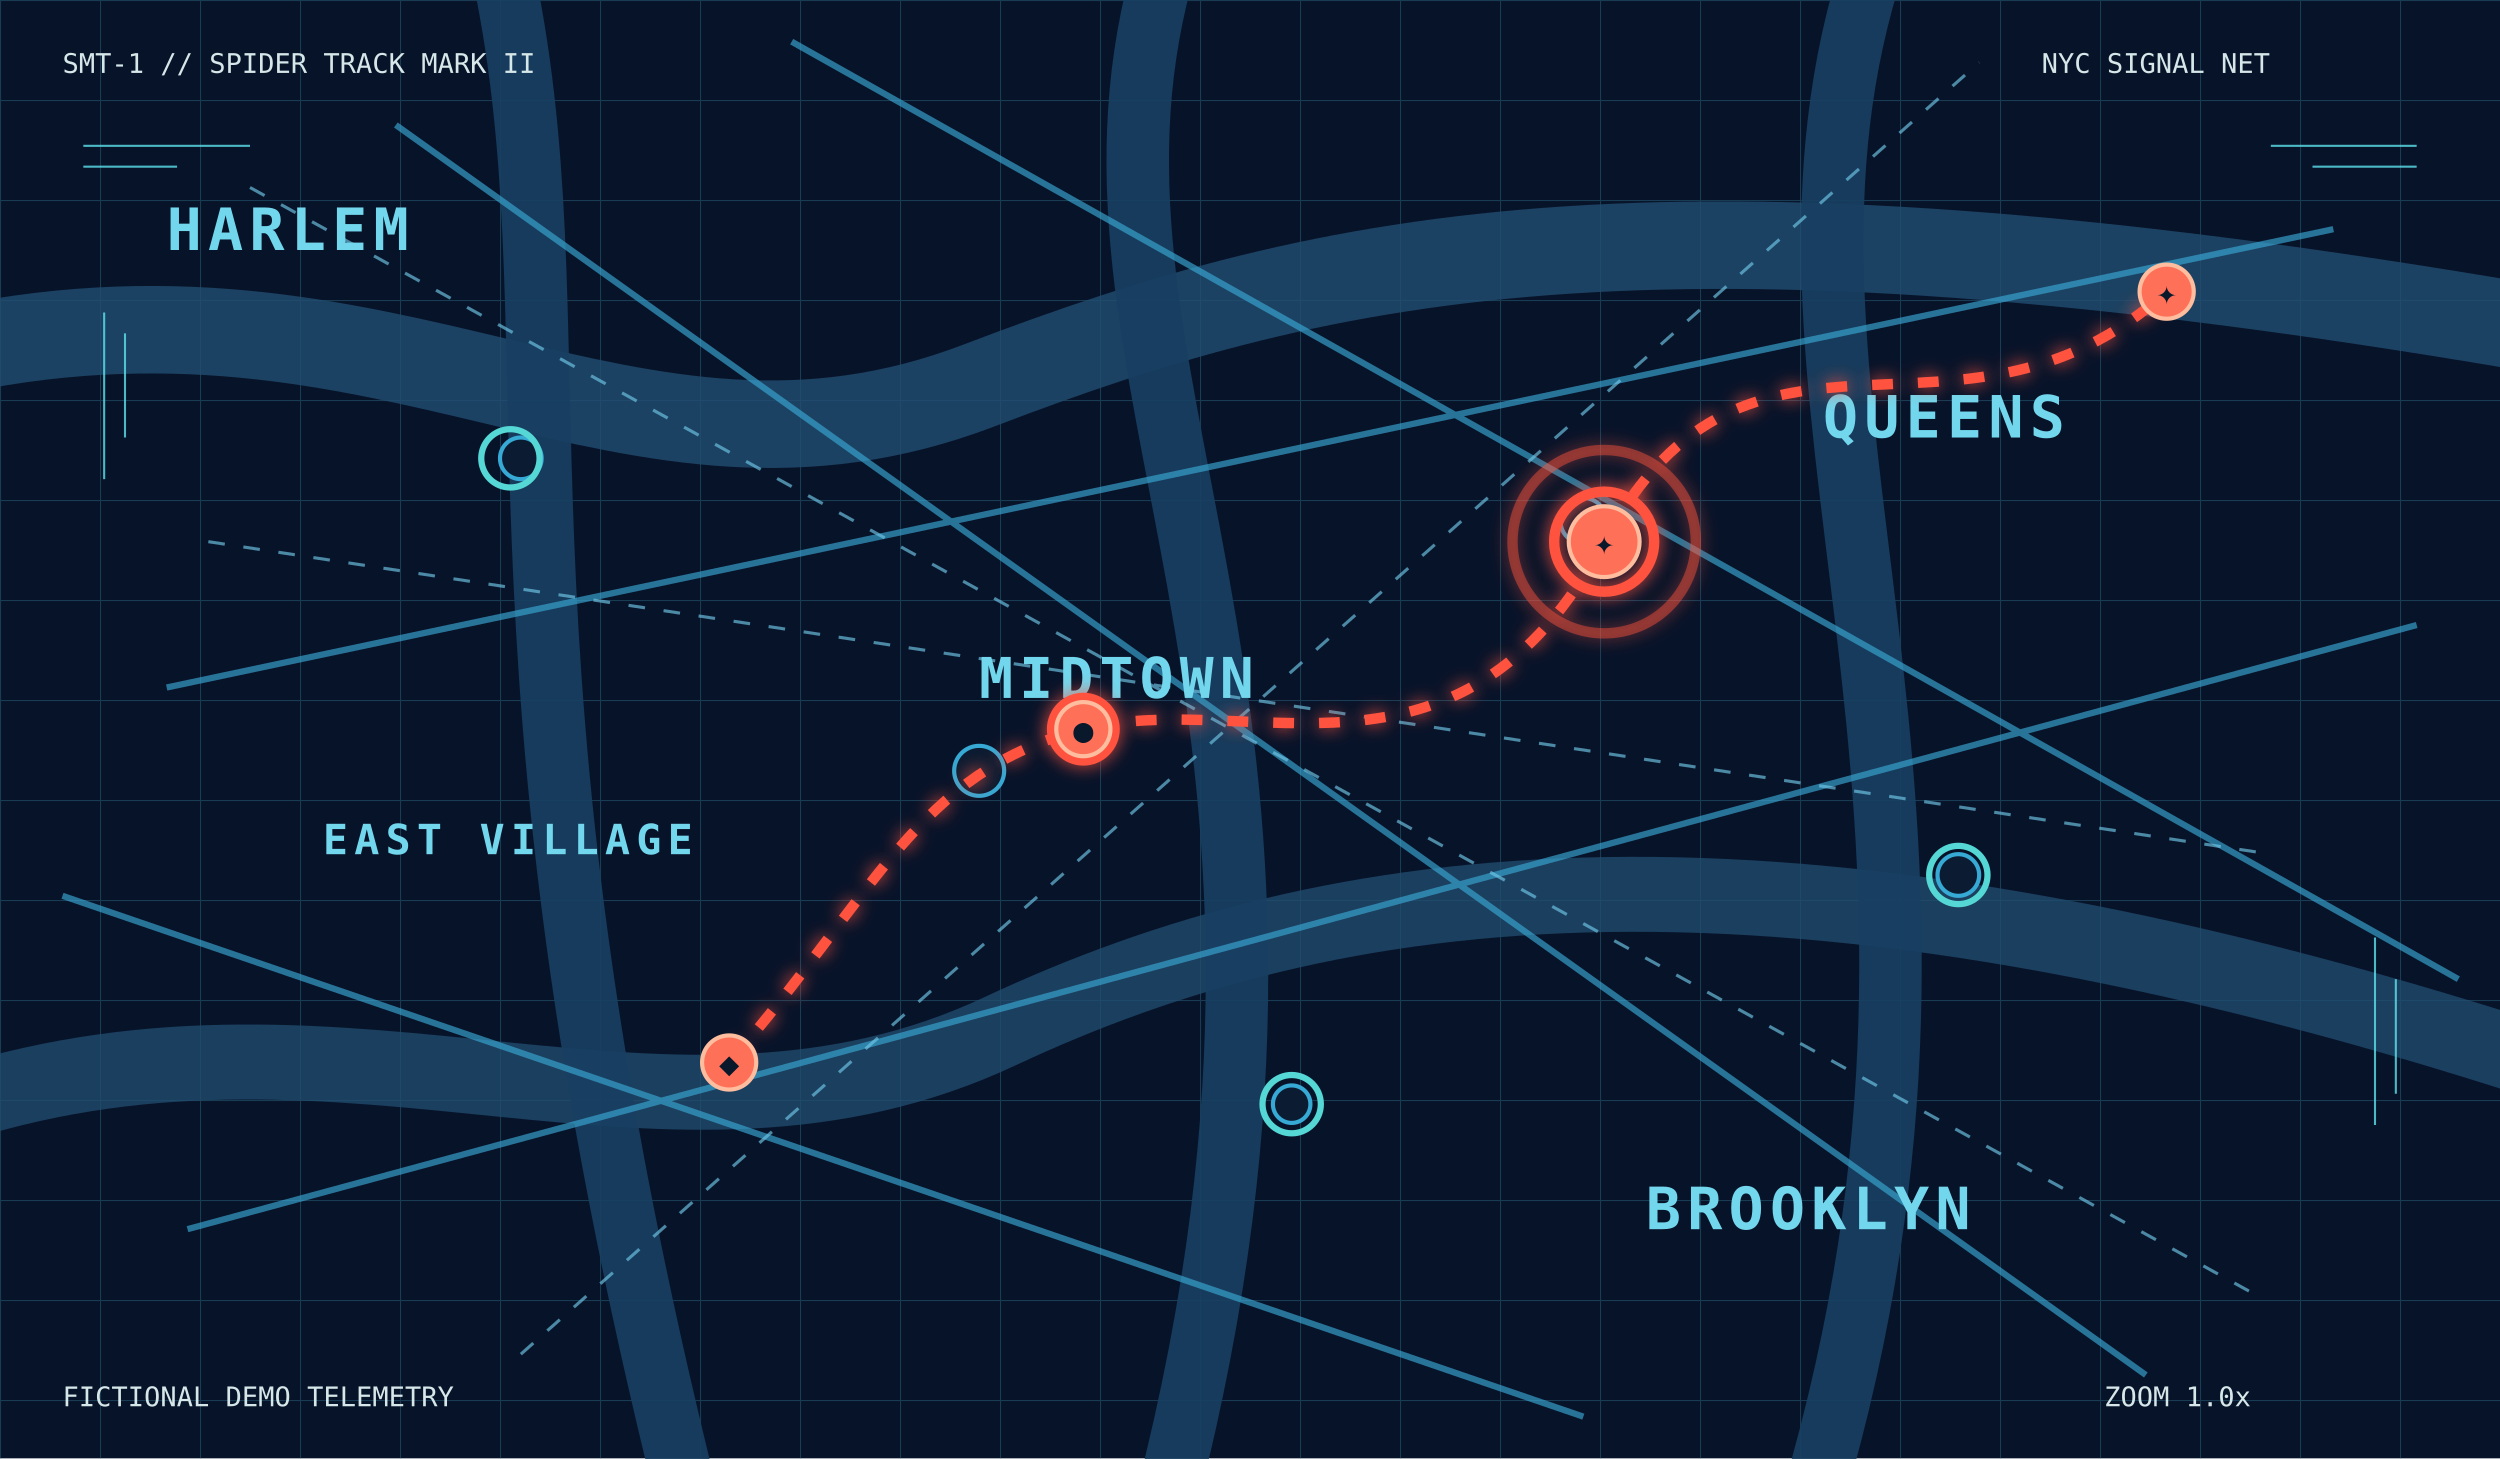
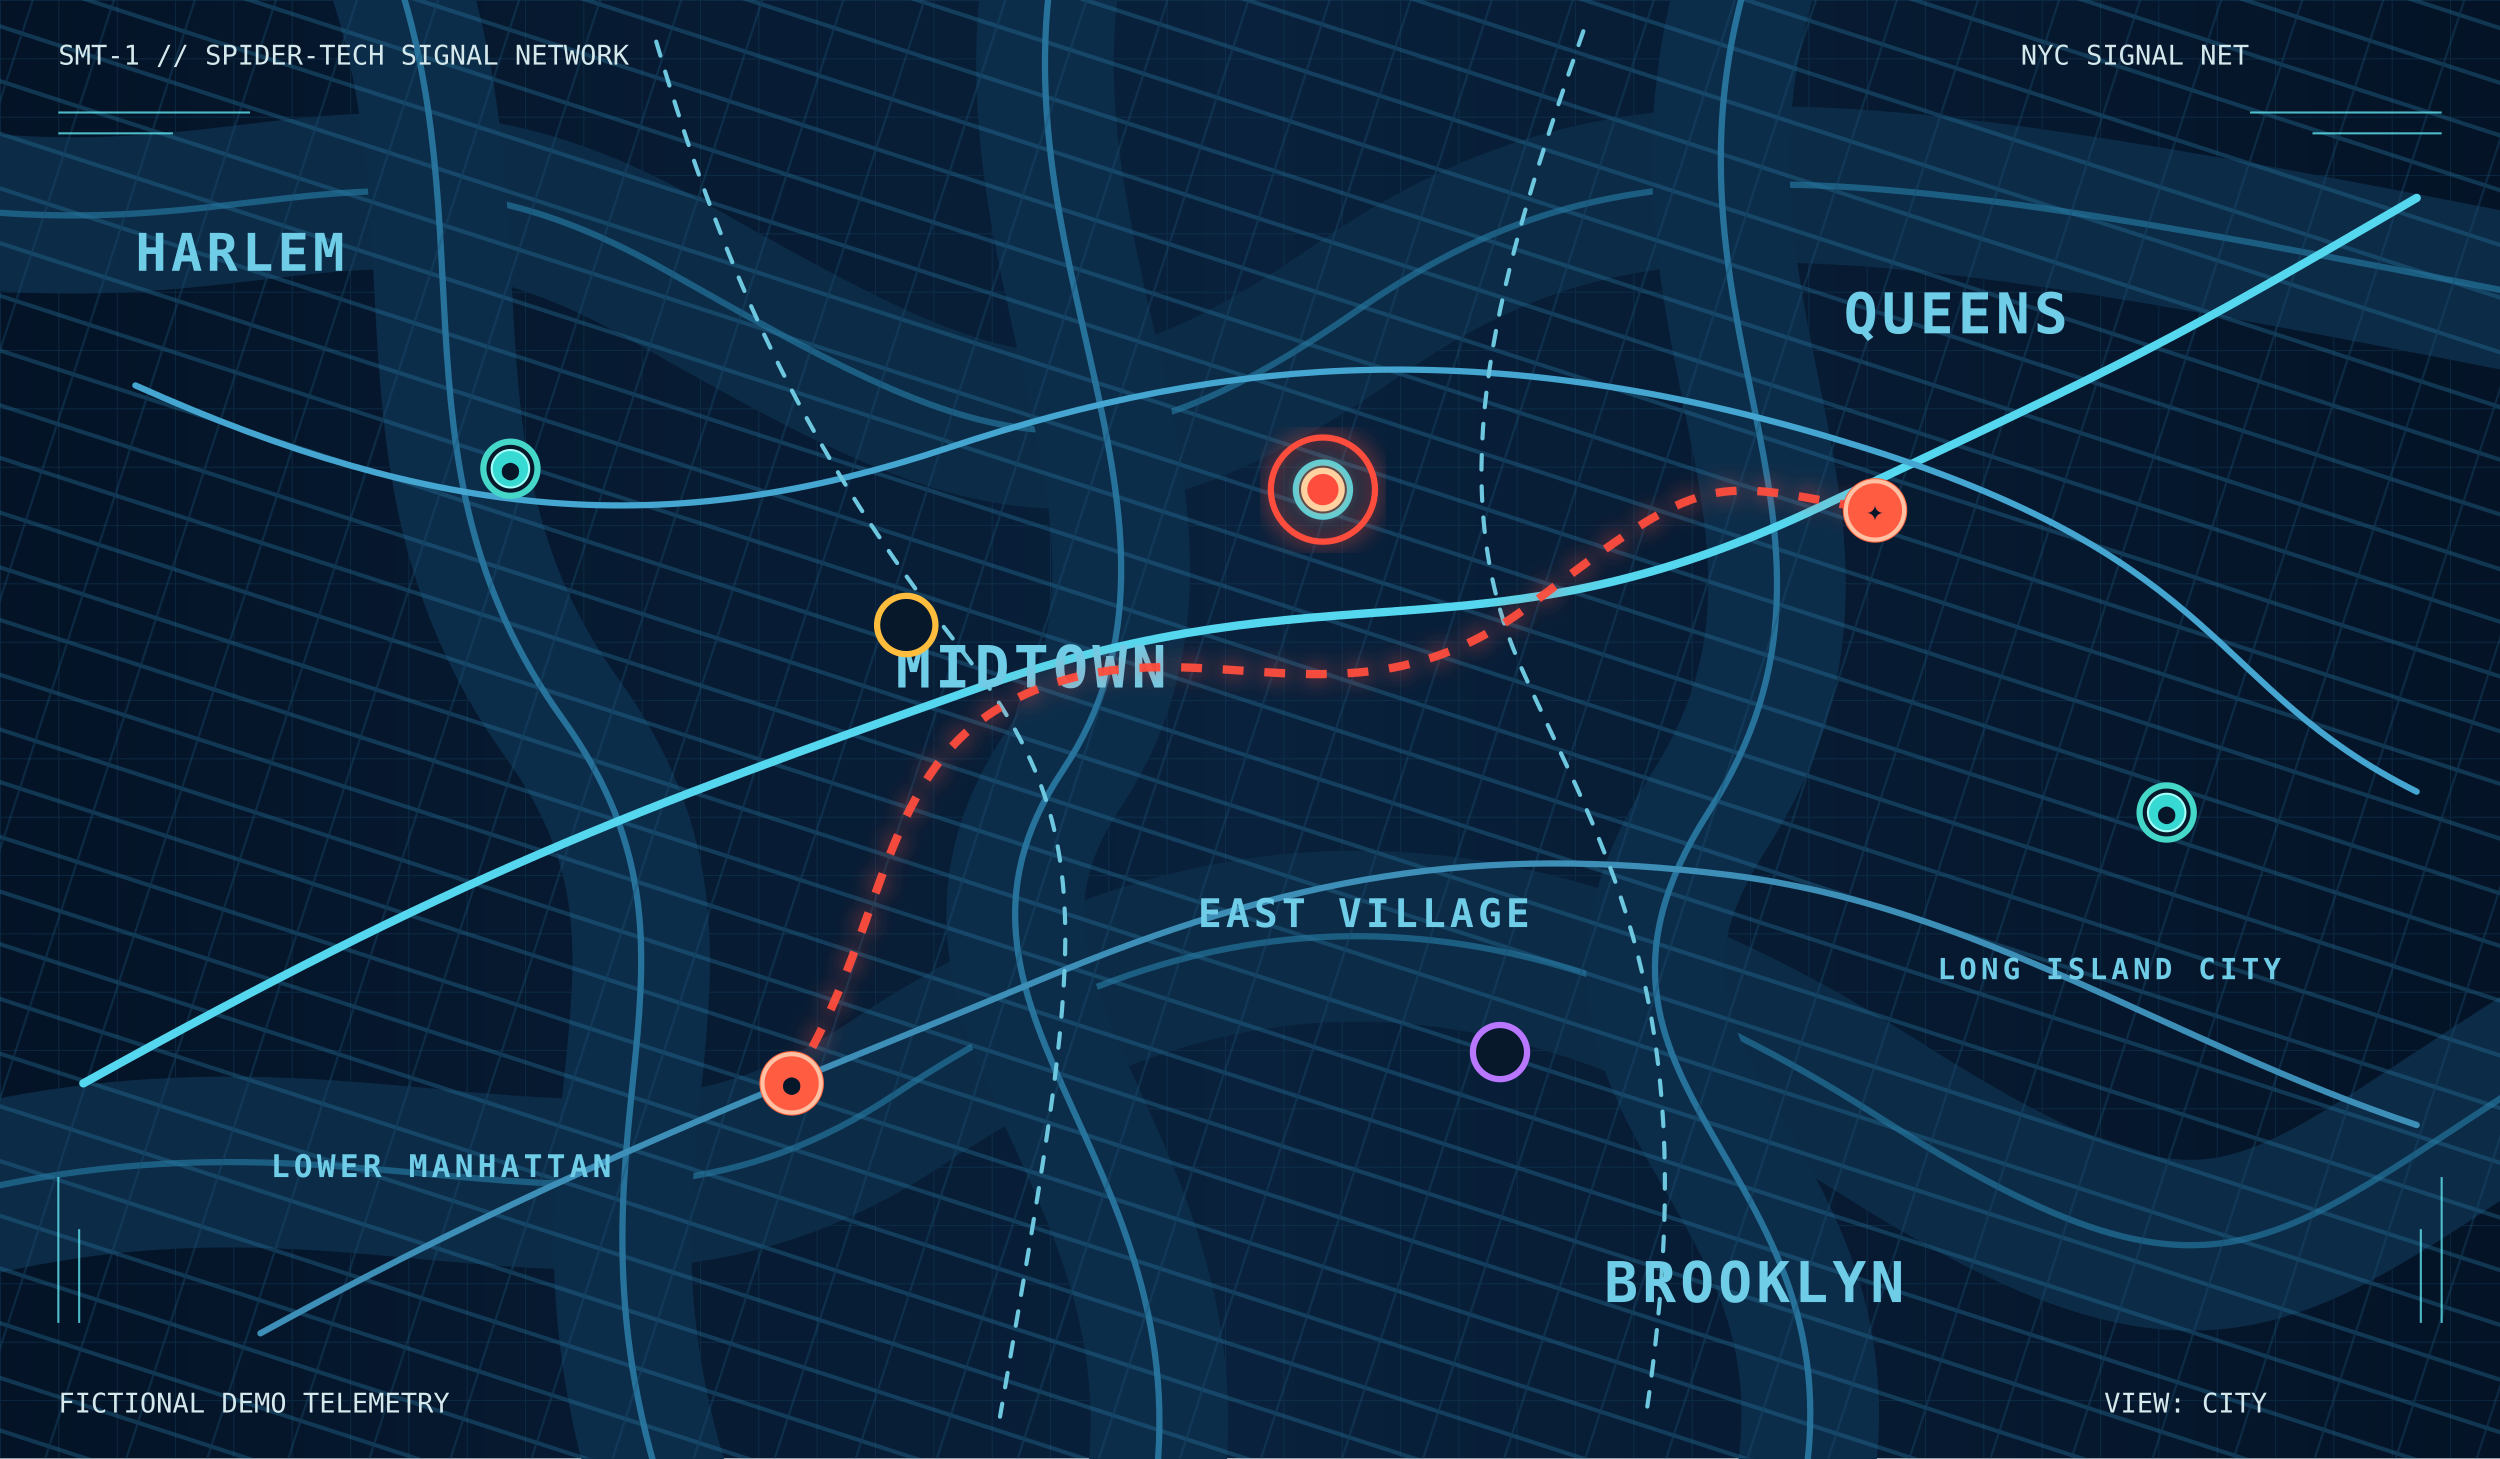
<svg xmlns="http://www.w3.org/2000/svg" viewBox="0 0 1200 700">
  <defs>
-     <pattern id="grid" width="48" height="48" patternUnits="userSpaceOnUse">
-       <path d="M48 0H0V48" fill="none" stroke="#2b6681" stroke-width="1" opacity=".5" />
+     <pattern id="minor" width="28" height="28" patternUnits="userSpaceOnUse">
+       <path d="M28 0H0V28" fill="none" stroke="#123d5d" stroke-width="1" opacity=".42" />
+     </pattern>
+     <pattern id="roads" width="74" height="74" patternUnits="userSpaceOnUse" patternTransform="rotate(18)">
+       <path d="M0 12H74M0 37H74M0 61H74" stroke="#27749c" stroke-width="2" opacity=".65" />
+       <path d="M15 0V74M52 0V74" stroke="#194e72" stroke-width="1" opacity=".7" />
    </pattern>
    <filter id="glow">
-       <feGaussianBlur stdDeviation="4" result="b" />
+       <feGaussianBlur stdDeviation="5" result="b" />
      <feMerge>
        <feMergeNode in="b" />
        <feMergeNode in="SourceGraphic" />
      </feMerge>
    </filter>
+     <linearGradient id="water" x1="0" x2="1">
+       <stop stop-color="#041326" />
+       <stop offset=".5" stop-color="#09213c" />
+       <stop offset="1" stop-color="#041326" />
+     </linearGradient>
  </defs>
-   <rect width="1200" height="700" fill="#071329" />
-   <rect width="1200" height="700" fill="url(#grid)" />
-   <path d="M-30 170 C190 120 300 250 470 185 S800 85 1230 160" fill="none" stroke="#214d70" stroke-width="42" opacity=".8" />
-   <path d="M-20 530 C170 470 320 570 480 495 S850 390 1220 510" fill="none" stroke="#214d70" stroke-width="36" opacity=".75" />
-   <path d="M240 -20 C280 160 225 300 330 720 M560 -20 C500 180 660 330 560 720 M900 -20 C830 190 970 380 870 720" fill="none" stroke="#173f62" stroke-width="30" opacity=".9" />
-   <path d="M80 330 L1120 110 M90 590 L1160 300 M190 60 L1030 660 M380 20 L1180 470 M30 430 L760 680" fill="none" stroke="#39a8d4" stroke-width="3" opacity=".65" />
-   <path d="M120 90 L1080 620 M100 260 L1090 410 M250 650 L950 30" fill="none" stroke="#70c7e8" stroke-width="1.5" opacity=".65" stroke-dasharray="8 9" />
-   <g fill="#0b1b31" stroke="#36a9d5" stroke-width="2">
-     <circle cx="250" cy="220" r="10" />
-     <circle cx="470" cy="370" r="12" />
-     <circle cx="760" cy="250" r="11" />
-     <circle cx="940" cy="420" r="10" />
-     <circle cx="620" cy="530" r="9" />
+   <rect width="1200" height="700" fill="url(#water)" />
+   <rect width="1200" height="700" fill="url(#minor)" />
+   <path d="M-80 90 C120 135 170 45 320 130 S520 240 650 150 S880 75 1280 155" fill="none" stroke="#0c2b47" stroke-width="75" />
+   <path d="M-80 90 C120 135 170 45 320 130 S520 240 650 150 S880 75 1280 155" fill="none" stroke="#1c5e82" stroke-width="3" />
+   <path d="M-60 585 C170 510 280 625 430 525 S720 420 900 535 S1090 590 1260 490" fill="none" stroke="#0c2b47" stroke-width="82" />
+   <path d="M-60 585 C170 510 280 625 430 525 S720 420 900 535 S1090 590 1260 490" fill="none" stroke="#1c5e82" stroke-width="3" />
+   <path d="M180 -40 C240 100 180 220 270 345 S250 550 330 750 M510 -40 C470 120 590 250 510 370 S590 560 550 740 M845 -30 C780 150 910 250 820 390 S910 560 860 740" fill="none" stroke="#0c2d4a" stroke-width="66" />
+   <path d="M180 -40 C240 100 180 220 270 345 S250 550 330 750 M510 -40 C470 120 590 250 510 370 S590 560 550 740 M845 -30 C780 150 910 250 820 390 S910 560 860 740" fill="none" stroke="#27729b" stroke-width="3" />
+   <rect width="1200" height="700" fill="url(#roads)" opacity=".55" />
+   <g fill="none" stroke-linecap="round">
+     <path d="M40 520 C220 420 300 390 470 330 S710 320 870 245 S1040 165 1160 95" stroke="#55d8ef" stroke-width="4" />
+     <path d="M65 185 C210 250 320 260 455 215 S720 160 895 215 S1060 330 1160 380" stroke="#44a6d1" stroke-width="3" />
+     <path d="M125 640 C270 560 380 520 500 470 S710 405 830 420 S1040 500 1160 540" stroke="#3d8fb8" stroke-width="3" />
+     <path d="M315 20 C350 140 390 220 460 310 S520 450 480 680" stroke="#6cc7df" stroke-width="2" stroke-dasharray="7 8" />
+     <path d="M760 15 C720 130 690 230 730 320 S820 480 790 680" stroke="#6cc7df" stroke-width="2" stroke-dasharray="7 8" />
  </g>
-   <g font-family="monospace" font-weight="700" fill="#72d7ed" letter-spacing="3">
-     <text x="80" y="120" font-size="28">HARLEM</text>
-     <text x="470" y="335" font-size="27">MIDTOWN</text>
-     <text x="875" y="210" font-size="28">QUEENS</text>
-     <text x="790" y="590" font-size="28">BROOKLYN</text>
-     <text x="155" y="410" font-size="20">EAST VILLAGE</text>
+   <g font-family="monospace" font-weight="700" fill="#70cde8" letter-spacing="2">
+     <text x="65" y="130" font-size="25">HARLEM</text>
+     <text x="430" y="330" font-size="28">MIDTOWN</text>
+     <text x="575" y="445" font-size="19">EAST VILLAGE</text>
+     <text x="885" y="160" font-size="27">QUEENS</text>
+     <text x="770" y="625" font-size="27">BROOKLYN</text>
+     <text x="130" y="565" font-size="15">LOWER MANHATTAN</text>
+     <text x="930" y="470" font-size="14">LONG ISLAND CITY</text>
  </g>
-   <g fill="none" stroke="#ff533f" stroke-width="5" filter="url(#glow)">
-     <path d="M350 510 C420 430 440 370 520 350 S700 390 770 260 S940 230 1040 140" stroke-dasharray="10 12" />
-     <circle cx="770" cy="260" r="24" />
-     <circle cx="770" cy="260" r="44" opacity=".45" />
-     <circle cx="520" cy="350" r="15" />
+   <g fill="#07182a" stroke-width="3">
+     <circle cx="245" cy="225" r="13" stroke="#45d8c9" />
+     <circle cx="435" cy="300" r="14" stroke="#ffbd3e" />
+     <circle cx="635" cy="235" r="13" stroke="#35d7e9" />
+     <circle cx="900" cy="245" r="14" stroke="#ff653f" />
+     <circle cx="1040" cy="390" r="13" stroke="#45d8c9" />
+     <circle cx="720" cy="505" r="13" stroke="#b976ff" />
+     <circle cx="380" cy="520" r="14" stroke="#ff653f" />
  </g>
-   <g font-family="monospace" font-weight="900" font-size="16" text-anchor="middle">
-     <g fill="#ff7058" stroke="#ffbd9f" stroke-width="2">
-       <circle cx="770" cy="260" r="17" />
-       <circle cx="520" cy="350" r="13" />
-       <circle cx="350" cy="510" r="13" />
-       <circle cx="1040" cy="140" r="13" />
+   <path d="M380 520 C430 440 420 360 500 330 S650 355 735 290 S820 230 900 245" fill="none" stroke="#ff4e3d" stroke-width="4" stroke-dasharray="10 10" opacity=".95" filter="url(#glow)" />
+   <g filter="url(#glow)">
+     <circle cx="635" cy="235" r="25" fill="none" stroke="#ff4e3d" stroke-width="3" />
+     <circle cx="635" cy="235" r="9" fill="#ff4e3d" stroke="#ffd0a0" stroke-width="3" />
+   </g>
+   <g font-family="monospace" font-size="14" font-weight="900" text-anchor="middle">
+     <g fill="#ff5c42" stroke="#ffc1a4" stroke-width="2">
+       <circle cx="900" cy="245" r="14" />
+       <circle cx="380" cy="520" r="14" />
    </g>
-     <g fill="#09182b">
-       <text x="770" y="266">✦</text>
-       <text x="520" y="356">●</text>
-       <text x="350" y="516">◆</text>
-       <text x="1040" y="146">✦</text>
+     <g fill="#06172a">
+       <text x="900" y="250">✦</text>
+       <text x="380" y="525">●</text>
+     </g>
+     <g fill="#37d9d3" stroke="#a5fff8" stroke-width="1">
+       <circle cx="245" cy="225" r="9" />
+       <circle cx="1040" cy="390" r="9" />
+     </g>
+     <g fill="#06172a">
+       <text x="245" y="230">●</text>
+       <text x="1040" y="395">●</text>
    </g>
  </g>
-   <g fill="none" stroke="#55d8d5" stroke-width="3">
-     <circle cx="245" cy="220" r="14" />
-     <circle cx="940" cy="420" r="14" />
-     <circle cx="620" cy="530" r="14" />
+   <g stroke="#5fe5ef" fill="none" opacity=".8">
+     <path d="M28 54h92M28 64h55M1080 54h92M1110 64h62M28 635v-70M38 635v-45M1172 635v-70M1162 635v-45" />
  </g>
-   <g font-family="monospace" font-size="13" fill="#d6e7e9">
-     <text x="30" y="35">SMT-1 // SPIDER TRACK MARK II</text>
-     <text x="980" y="35">NYC SIGNAL NET</text>
-     <text x="30" y="675">FICTIONAL DEMO TELEMETRY</text>
-     <text x="1010" y="675">ZOOM 1.0x</text>
-   </g>
-   <g opacity=".8" stroke="#5ee4ee" fill="none">
-     <path d="M40 70h80M40 80h45M1090 70h70M1110 80h50" />
-     <path d="M50 150v80M60 160v50M1140 450v90M1150 470v55" />
+   <g font-family="monospace" font-size="13" fill="#d5e9ed">
+     <text x="28" y="31">SMT-1 // SPIDER-TECH SIGNAL NETWORK</text>
+     <text x="970" y="31">NYC SIGNAL NET</text>
+     <text x="28" y="678">FICTIONAL DEMO TELEMETRY</text>
+     <text x="1010" y="678">VIEW: CITY</text>
  </g>
</svg>
